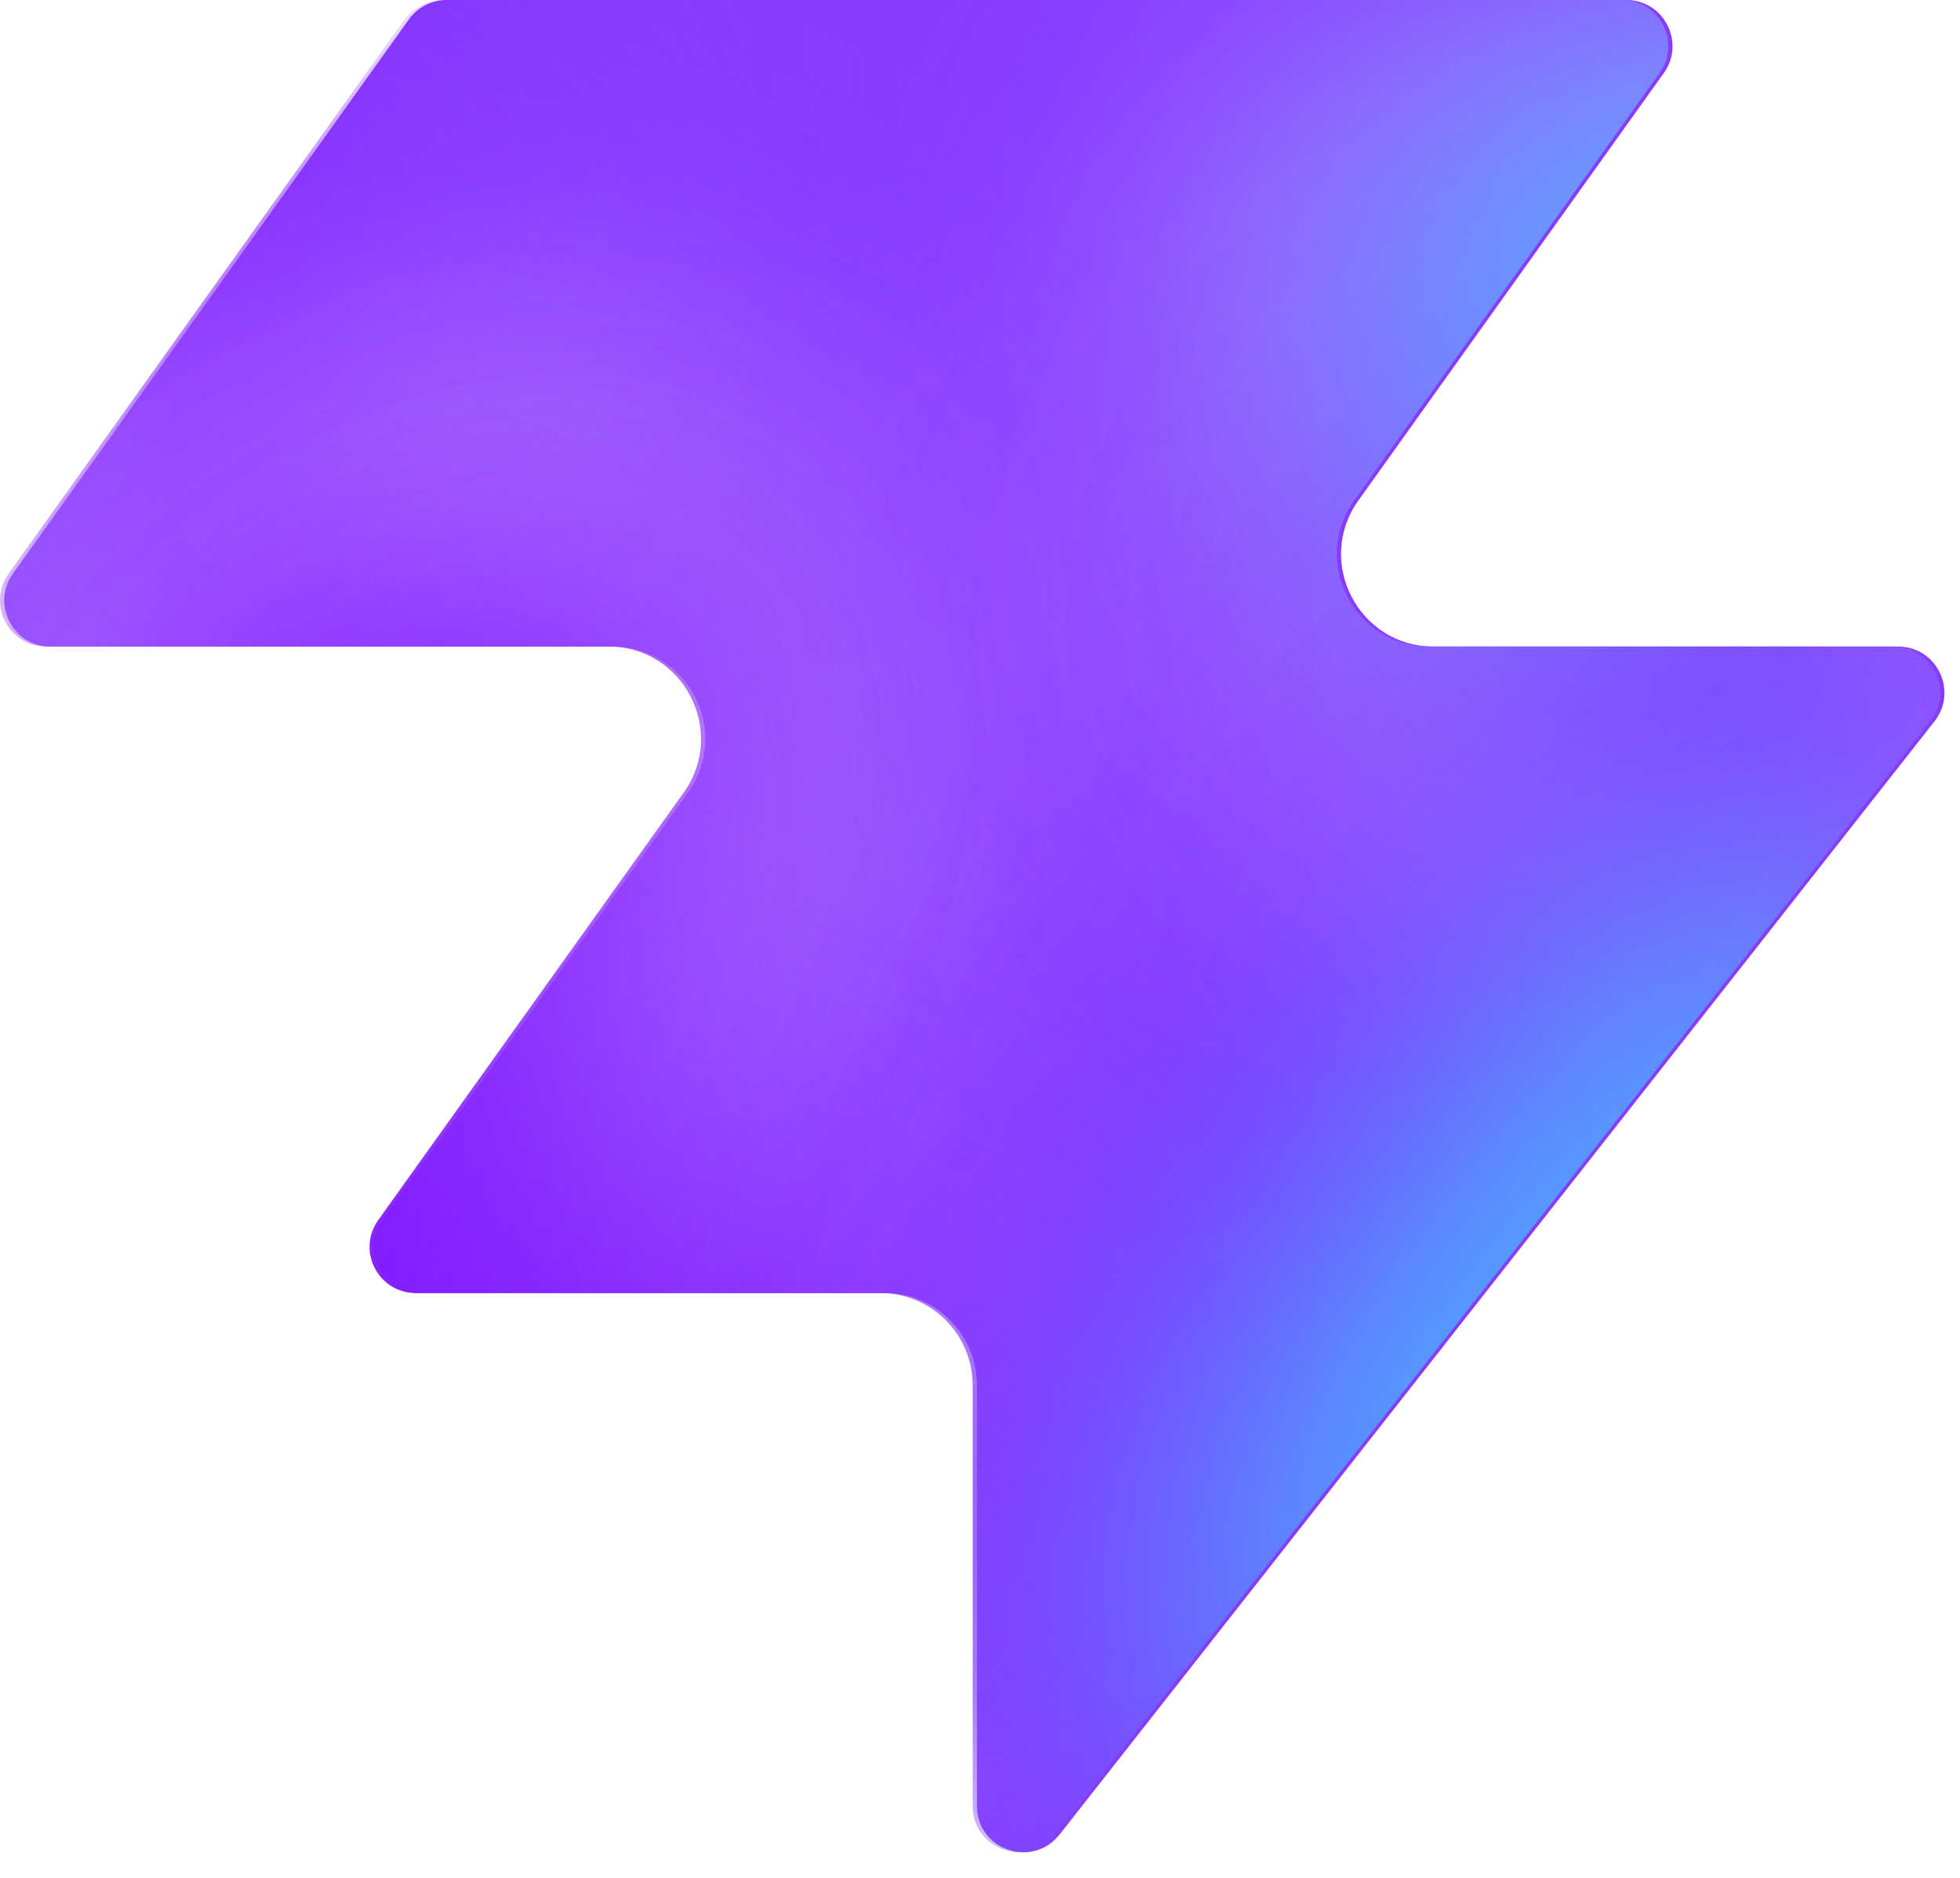
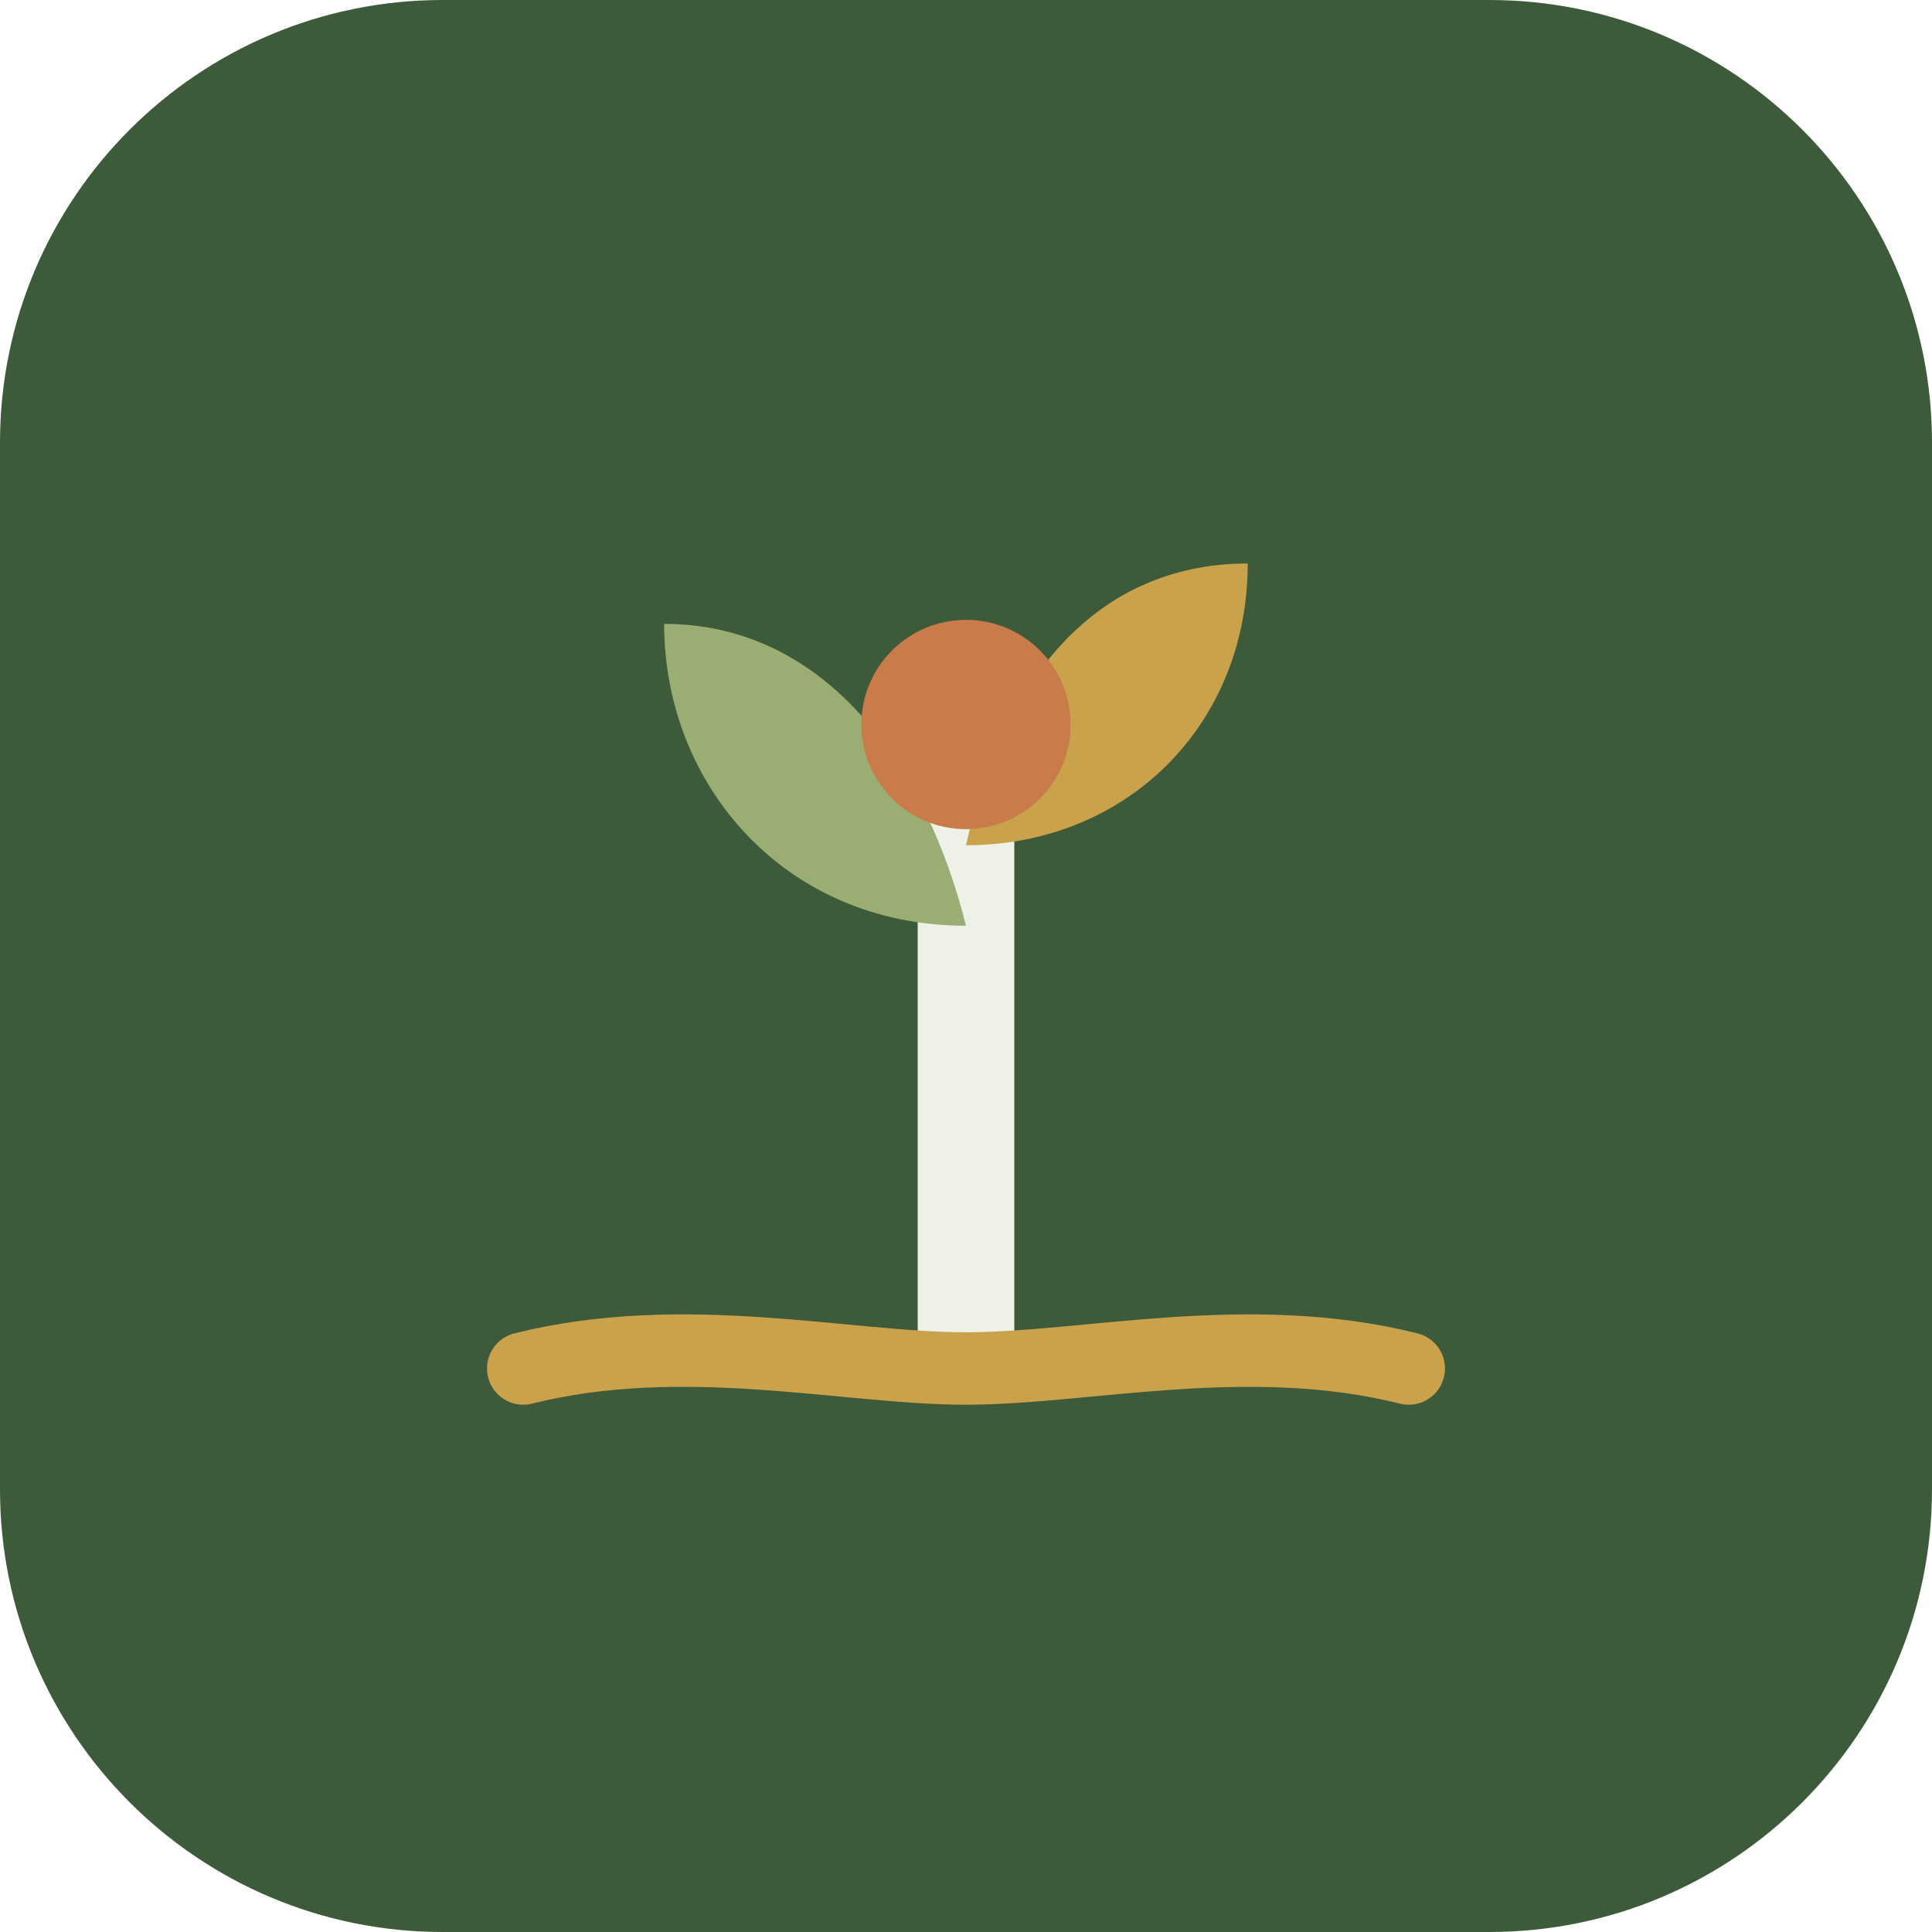
- <svg xmlns="http://www.w3.org/2000/svg" width="48" height="46" fill="none" viewBox="0 0 48 46">
-   <path fill="#863bff" d="M25.946 44.938c-.664.845-2.021.375-2.021-.698V33.937a2.26 2.26 0 0 0-2.262-2.262H10.287c-.92 0-1.456-1.04-.92-1.788l7.48-10.471c1.07-1.497 0-3.578-1.842-3.578H1.237c-.92 0-1.456-1.04-.92-1.788L10.013.474c.214-.297.556-.474.92-.474h28.894c.92 0 1.456 1.04.92 1.788l-7.48 10.471c-1.07 1.498 0 3.579 1.842 3.579h11.377c.943 0 1.473 1.088.89 1.83L25.947 44.94z" style="fill:#863bff;fill:color(display-p3 .525 .23 1);fill-opacity:1" />
-   <mask id="a" width="48" height="46" x="0" y="0" maskUnits="userSpaceOnUse" style="mask-type:alpha">
-     <path fill="#000" d="M25.842 44.938c-.664.844-2.021.375-2.021-.698V33.937a2.26 2.26 0 0 0-2.262-2.262H10.183c-.92 0-1.456-1.04-.92-1.788l7.48-10.471c1.07-1.498 0-3.579-1.842-3.579H1.133c-.92 0-1.456-1.04-.92-1.787L9.91.473c.214-.297.556-.474.92-.474h28.894c.92 0 1.456 1.04.92 1.788l-7.48 10.471c-1.07 1.498 0 3.578 1.842 3.578h11.377c.943 0 1.473 1.088.89 1.832L25.843 44.94z" style="fill:#000;fill-opacity:1" />
-   </mask>
-   <g mask="url(#a)">
-     <g filter="url(#b)">
-       <ellipse cx="5.508" cy="14.704" fill="#ede6ff" rx="5.508" ry="14.704" style="fill:#ede6ff;fill:color(display-p3 .927 .903 1);fill-opacity:1" transform="matrix(.00324 1 1 -.00324 -4.47 31.516)" />
-     </g>
-     <g filter="url(#c)">
-       <ellipse cx="10.399" cy="29.851" fill="#ede6ff" rx="10.399" ry="29.851" style="fill:#ede6ff;fill:color(display-p3 .927 .903 1);fill-opacity:1" transform="matrix(.00324 1 1 -.00324 -39.328 7.883)" />
-     </g>
-     <g filter="url(#d)">
-       <ellipse cx="5.508" cy="30.487" fill="#7e14ff" rx="5.508" ry="30.487" style="fill:#7e14ff;fill:color(display-p3 .492 .077 1);fill-opacity:1" transform="rotate(89.814 -25.913 -14.639)scale(1 -1)" />
-     </g>
-     <g filter="url(#e)">
-       <ellipse cx="5.508" cy="30.599" fill="#7e14ff" rx="5.508" ry="30.599" style="fill:#7e14ff;fill:color(display-p3 .492 .077 1);fill-opacity:1" transform="rotate(89.814 -32.644 -3.334)scale(1 -1)" />
-     </g>
-     <g filter="url(#f)">
-       <ellipse cx="5.508" cy="30.599" fill="#7e14ff" rx="5.508" ry="30.599" style="fill:#7e14ff;fill:color(display-p3 .492 .077 1);fill-opacity:1" transform="matrix(.00324 1 1 -.00324 -34.34 30.47)" />
-     </g>
-     <g filter="url(#g)">
-       <ellipse cx="14.072" cy="22.078" fill="#ede6ff" rx="14.072" ry="22.078" style="fill:#ede6ff;fill:color(display-p3 .927 .903 1);fill-opacity:1" transform="rotate(93.35 24.506 48.493)scale(-1 1)" />
-     </g>
-     <g filter="url(#h)">
-       <ellipse cx="3.47" cy="21.501" fill="#7e14ff" rx="3.47" ry="21.501" style="fill:#7e14ff;fill:color(display-p3 .492 .077 1);fill-opacity:1" transform="rotate(89.009 28.708 47.59)scale(-1 1)" />
-     </g>
-     <g filter="url(#i)">
-       <ellipse cx="3.47" cy="21.501" fill="#7e14ff" rx="3.47" ry="21.501" style="fill:#7e14ff;fill:color(display-p3 .492 .077 1);fill-opacity:1" transform="rotate(89.009 28.708 47.59)scale(-1 1)" />
-     </g>
-     <g filter="url(#j)">
-       <ellipse cx=".387" cy="8.972" fill="#7e14ff" rx="4.407" ry="29.108" style="fill:#7e14ff;fill:color(display-p3 .492 .077 1);fill-opacity:1" transform="rotate(39.51 .387 8.972)" />
-     </g>
-     <g filter="url(#k)">
-       <ellipse cx="47.523" cy="-6.092" fill="#7e14ff" rx="4.407" ry="29.108" style="fill:#7e14ff;fill:color(display-p3 .492 .077 1);fill-opacity:1" transform="rotate(37.892 47.523 -6.092)" />
-     </g>
-     <g filter="url(#l)">
-       <ellipse cx="41.412" cy="6.333" fill="#47bfff" rx="5.971" ry="9.665" style="fill:#47bfff;fill:color(display-p3 .28 .748 1);fill-opacity:1" transform="rotate(37.892 41.412 6.333)" />
-     </g>
-     <g filter="url(#m)">
-       <ellipse cx="-1.879" cy="38.332" fill="#7e14ff" rx="4.407" ry="29.108" style="fill:#7e14ff;fill:color(display-p3 .492 .077 1);fill-opacity:1" transform="rotate(37.892 -1.88 38.332)" />
-     </g>
-     <g filter="url(#n)">
-       <ellipse cx="-1.879" cy="38.332" fill="#7e14ff" rx="4.407" ry="29.108" style="fill:#7e14ff;fill:color(display-p3 .492 .077 1);fill-opacity:1" transform="rotate(37.892 -1.88 38.332)" />
-     </g>
-     <g filter="url(#o)">
-       <ellipse cx="35.651" cy="29.907" fill="#7e14ff" rx="4.407" ry="29.108" style="fill:#7e14ff;fill:color(display-p3 .492 .077 1);fill-opacity:1" transform="rotate(37.892 35.651 29.907)" />
-     </g>
-     <g filter="url(#p)">
-       <ellipse cx="38.418" cy="32.4" fill="#47bfff" rx="5.971" ry="15.297" style="fill:#47bfff;fill:color(display-p3 .28 .748 1);fill-opacity:1" transform="rotate(37.892 38.418 32.4)" />
-     </g>
-   </g>
-   <defs>
-     <filter id="b" width="60.045" height="41.654" x="-19.77" y="16.149" color-interpolation-filters="sRGB" filterUnits="userSpaceOnUse">
-       <feFlood flood-opacity="0" result="BackgroundImageFix" />
-       <feBlend in="SourceGraphic" in2="BackgroundImageFix" result="shape" />
-       <feGaussianBlur result="effect1_foregroundBlur_2002_17158" stdDeviation="7.659" />
-     </filter>
-     <filter id="c" width="90.34" height="51.437" x="-54.613" y="-7.533" color-interpolation-filters="sRGB" filterUnits="userSpaceOnUse">
-       <feFlood flood-opacity="0" result="BackgroundImageFix" />
-       <feBlend in="SourceGraphic" in2="BackgroundImageFix" result="shape" />
-       <feGaussianBlur result="effect1_foregroundBlur_2002_17158" stdDeviation="7.659" />
-     </filter>
-     <filter id="d" width="79.355" height="29.4" x="-49.64" y="2.03" color-interpolation-filters="sRGB" filterUnits="userSpaceOnUse">
-       <feFlood flood-opacity="0" result="BackgroundImageFix" />
-       <feBlend in="SourceGraphic" in2="BackgroundImageFix" result="shape" />
-       <feGaussianBlur result="effect1_foregroundBlur_2002_17158" stdDeviation="4.596" />
-     </filter>
-     <filter id="e" width="79.579" height="29.4" x="-45.045" y="20.029" color-interpolation-filters="sRGB" filterUnits="userSpaceOnUse">
-       <feFlood flood-opacity="0" result="BackgroundImageFix" />
-       <feBlend in="SourceGraphic" in2="BackgroundImageFix" result="shape" />
-       <feGaussianBlur result="effect1_foregroundBlur_2002_17158" stdDeviation="4.596" />
-     </filter>
-     <filter id="f" width="79.579" height="29.4" x="-43.513" y="21.178" color-interpolation-filters="sRGB" filterUnits="userSpaceOnUse">
-       <feFlood flood-opacity="0" result="BackgroundImageFix" />
-       <feBlend in="SourceGraphic" in2="BackgroundImageFix" result="shape" />
-       <feGaussianBlur result="effect1_foregroundBlur_2002_17158" stdDeviation="4.596" />
-     </filter>
-     <filter id="g" width="74.749" height="58.852" x="15.756" y="-17.901" color-interpolation-filters="sRGB" filterUnits="userSpaceOnUse">
-       <feFlood flood-opacity="0" result="BackgroundImageFix" />
-       <feBlend in="SourceGraphic" in2="BackgroundImageFix" result="shape" />
-       <feGaussianBlur result="effect1_foregroundBlur_2002_17158" stdDeviation="7.659" />
-     </filter>
-     <filter id="h" width="61.377" height="25.362" x="23.548" y="2.284" color-interpolation-filters="sRGB" filterUnits="userSpaceOnUse">
-       <feFlood flood-opacity="0" result="BackgroundImageFix" />
-       <feBlend in="SourceGraphic" in2="BackgroundImageFix" result="shape" />
-       <feGaussianBlur result="effect1_foregroundBlur_2002_17158" stdDeviation="4.596" />
-     </filter>
-     <filter id="i" width="61.377" height="25.362" x="23.548" y="2.284" color-interpolation-filters="sRGB" filterUnits="userSpaceOnUse">
-       <feFlood flood-opacity="0" result="BackgroundImageFix" />
-       <feBlend in="SourceGraphic" in2="BackgroundImageFix" result="shape" />
-       <feGaussianBlur result="effect1_foregroundBlur_2002_17158" stdDeviation="4.596" />
-     </filter>
-     <filter id="j" width="56.045" height="63.649" x="-27.636" y="-22.853" color-interpolation-filters="sRGB" filterUnits="userSpaceOnUse">
-       <feFlood flood-opacity="0" result="BackgroundImageFix" />
-       <feBlend in="SourceGraphic" in2="BackgroundImageFix" result="shape" />
-       <feGaussianBlur result="effect1_foregroundBlur_2002_17158" stdDeviation="4.596" />
-     </filter>
-     <filter id="k" width="54.814" height="64.646" x="20.116" y="-38.415" color-interpolation-filters="sRGB" filterUnits="userSpaceOnUse">
-       <feFlood flood-opacity="0" result="BackgroundImageFix" />
-       <feBlend in="SourceGraphic" in2="BackgroundImageFix" result="shape" />
-       <feGaussianBlur result="effect1_foregroundBlur_2002_17158" stdDeviation="4.596" />
-     </filter>
-     <filter id="l" width="33.541" height="35.313" x="24.641" y="-11.323" color-interpolation-filters="sRGB" filterUnits="userSpaceOnUse">
-       <feFlood flood-opacity="0" result="BackgroundImageFix" />
-       <feBlend in="SourceGraphic" in2="BackgroundImageFix" result="shape" />
-       <feGaussianBlur result="effect1_foregroundBlur_2002_17158" stdDeviation="4.596" />
-     </filter>
-     <filter id="m" width="54.814" height="64.646" x="-29.286" y="6.009" color-interpolation-filters="sRGB" filterUnits="userSpaceOnUse">
-       <feFlood flood-opacity="0" result="BackgroundImageFix" />
-       <feBlend in="SourceGraphic" in2="BackgroundImageFix" result="shape" />
-       <feGaussianBlur result="effect1_foregroundBlur_2002_17158" stdDeviation="4.596" />
-     </filter>
-     <filter id="n" width="54.814" height="64.646" x="-29.286" y="6.009" color-interpolation-filters="sRGB" filterUnits="userSpaceOnUse">
-       <feFlood flood-opacity="0" result="BackgroundImageFix" />
-       <feBlend in="SourceGraphic" in2="BackgroundImageFix" result="shape" />
-       <feGaussianBlur result="effect1_foregroundBlur_2002_17158" stdDeviation="4.596" />
-     </filter>
-     <filter id="o" width="54.814" height="64.646" x="8.244" y="-2.416" color-interpolation-filters="sRGB" filterUnits="userSpaceOnUse">
-       <feFlood flood-opacity="0" result="BackgroundImageFix" />
-       <feBlend in="SourceGraphic" in2="BackgroundImageFix" result="shape" />
-       <feGaussianBlur result="effect1_foregroundBlur_2002_17158" stdDeviation="4.596" />
-     </filter>
-     <filter id="p" width="39.409" height="43.623" x="18.713" y="10.588" color-interpolation-filters="sRGB" filterUnits="userSpaceOnUse">
-       <feFlood flood-opacity="0" result="BackgroundImageFix" />
-       <feBlend in="SourceGraphic" in2="BackgroundImageFix" result="shape" />
-       <feGaussianBlur result="effect1_foregroundBlur_2002_17158" stdDeviation="4.596" />
-     </filter>
-   </defs>
+ <svg xmlns="http://www.w3.org/2000/svg" width="48" height="48" viewBox="0 0 48 48" fill="none">
+   <rect width="48" height="48" rx="11" fill="#3d5a3a" />
+   <path d="M24 33 L24 19" stroke="#eef1e8" stroke-width="2.4" stroke-linecap="round" />
+   <path d="M24 23 C19.5 23 16.5 19.5 16.5 15.5 C20.5 15.5 23 19 24 23 Z" fill="#9aae74" />
+   <path d="M24 21 C28 21 31 18 31 14 C27.5 14 25 16.5 24 21 Z" fill="#c9a24b" />
+   <circle cx="24" cy="18" r="2.6" fill="#c97b4a" />
+   <path d="M13 34 C17 33 21 34 24 34 C27 34 31 33 35 34" stroke="#c9a24b" stroke-width="1.8" stroke-linecap="round" />
</svg>
